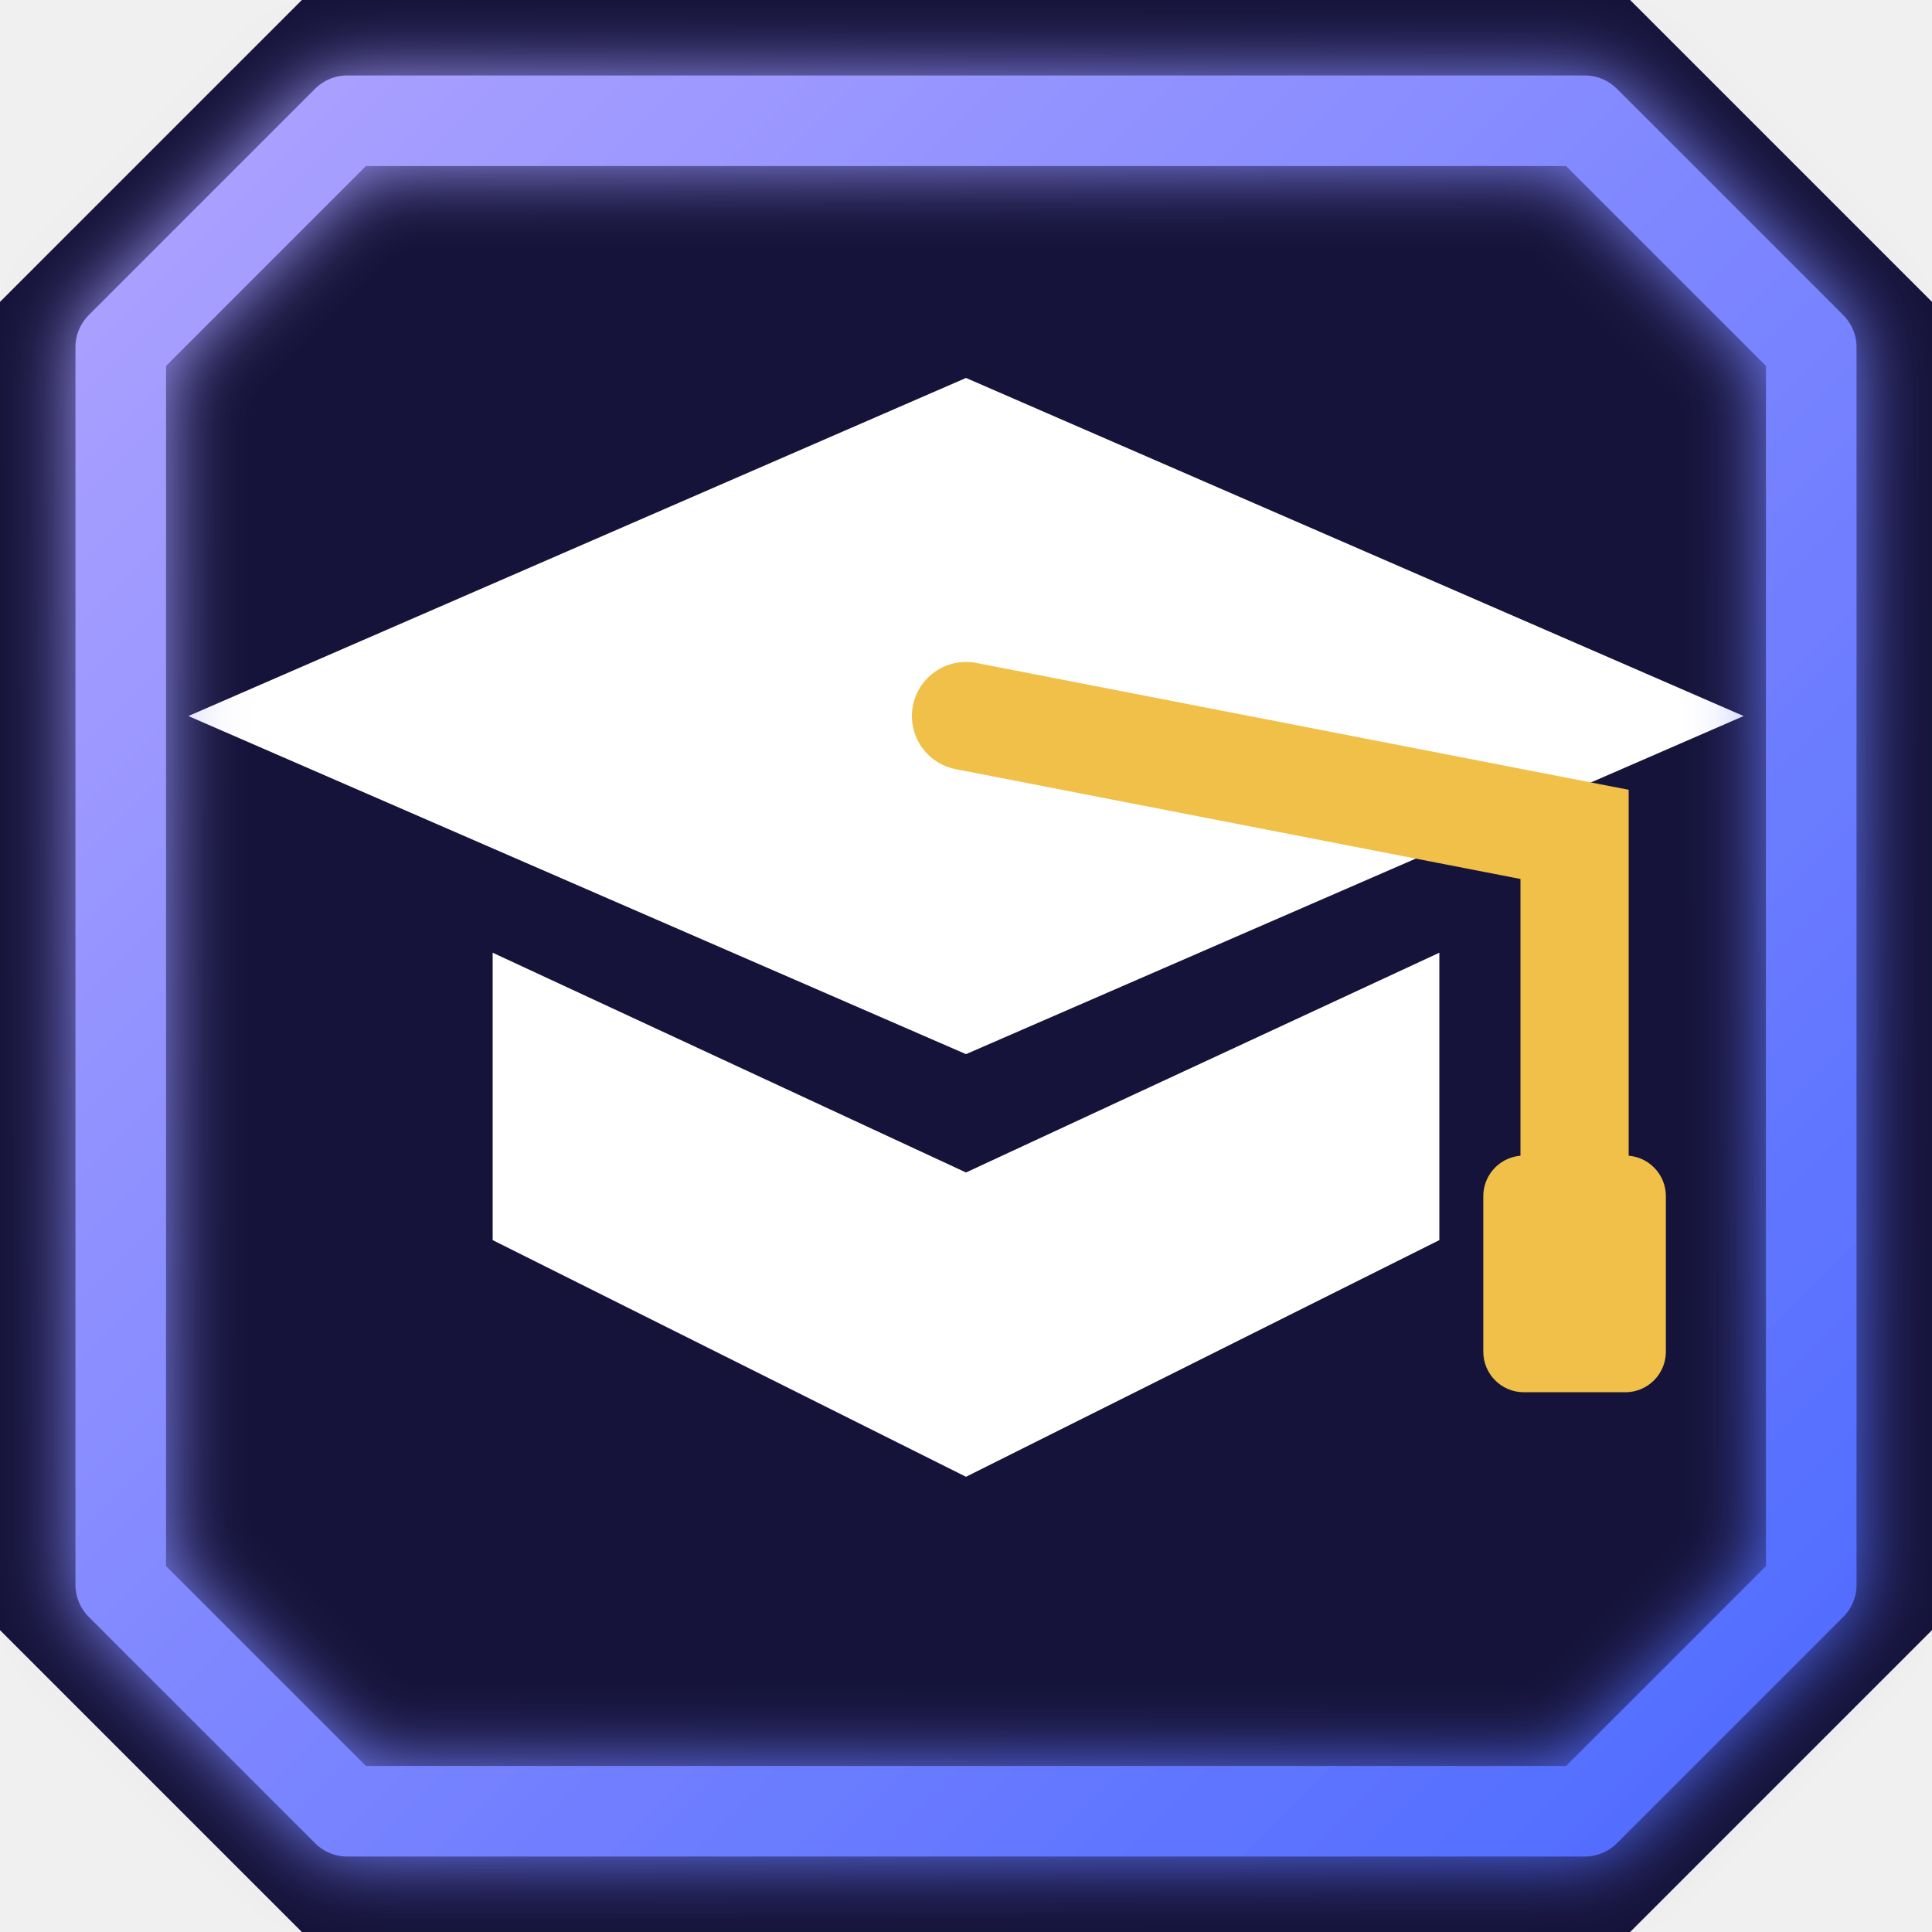
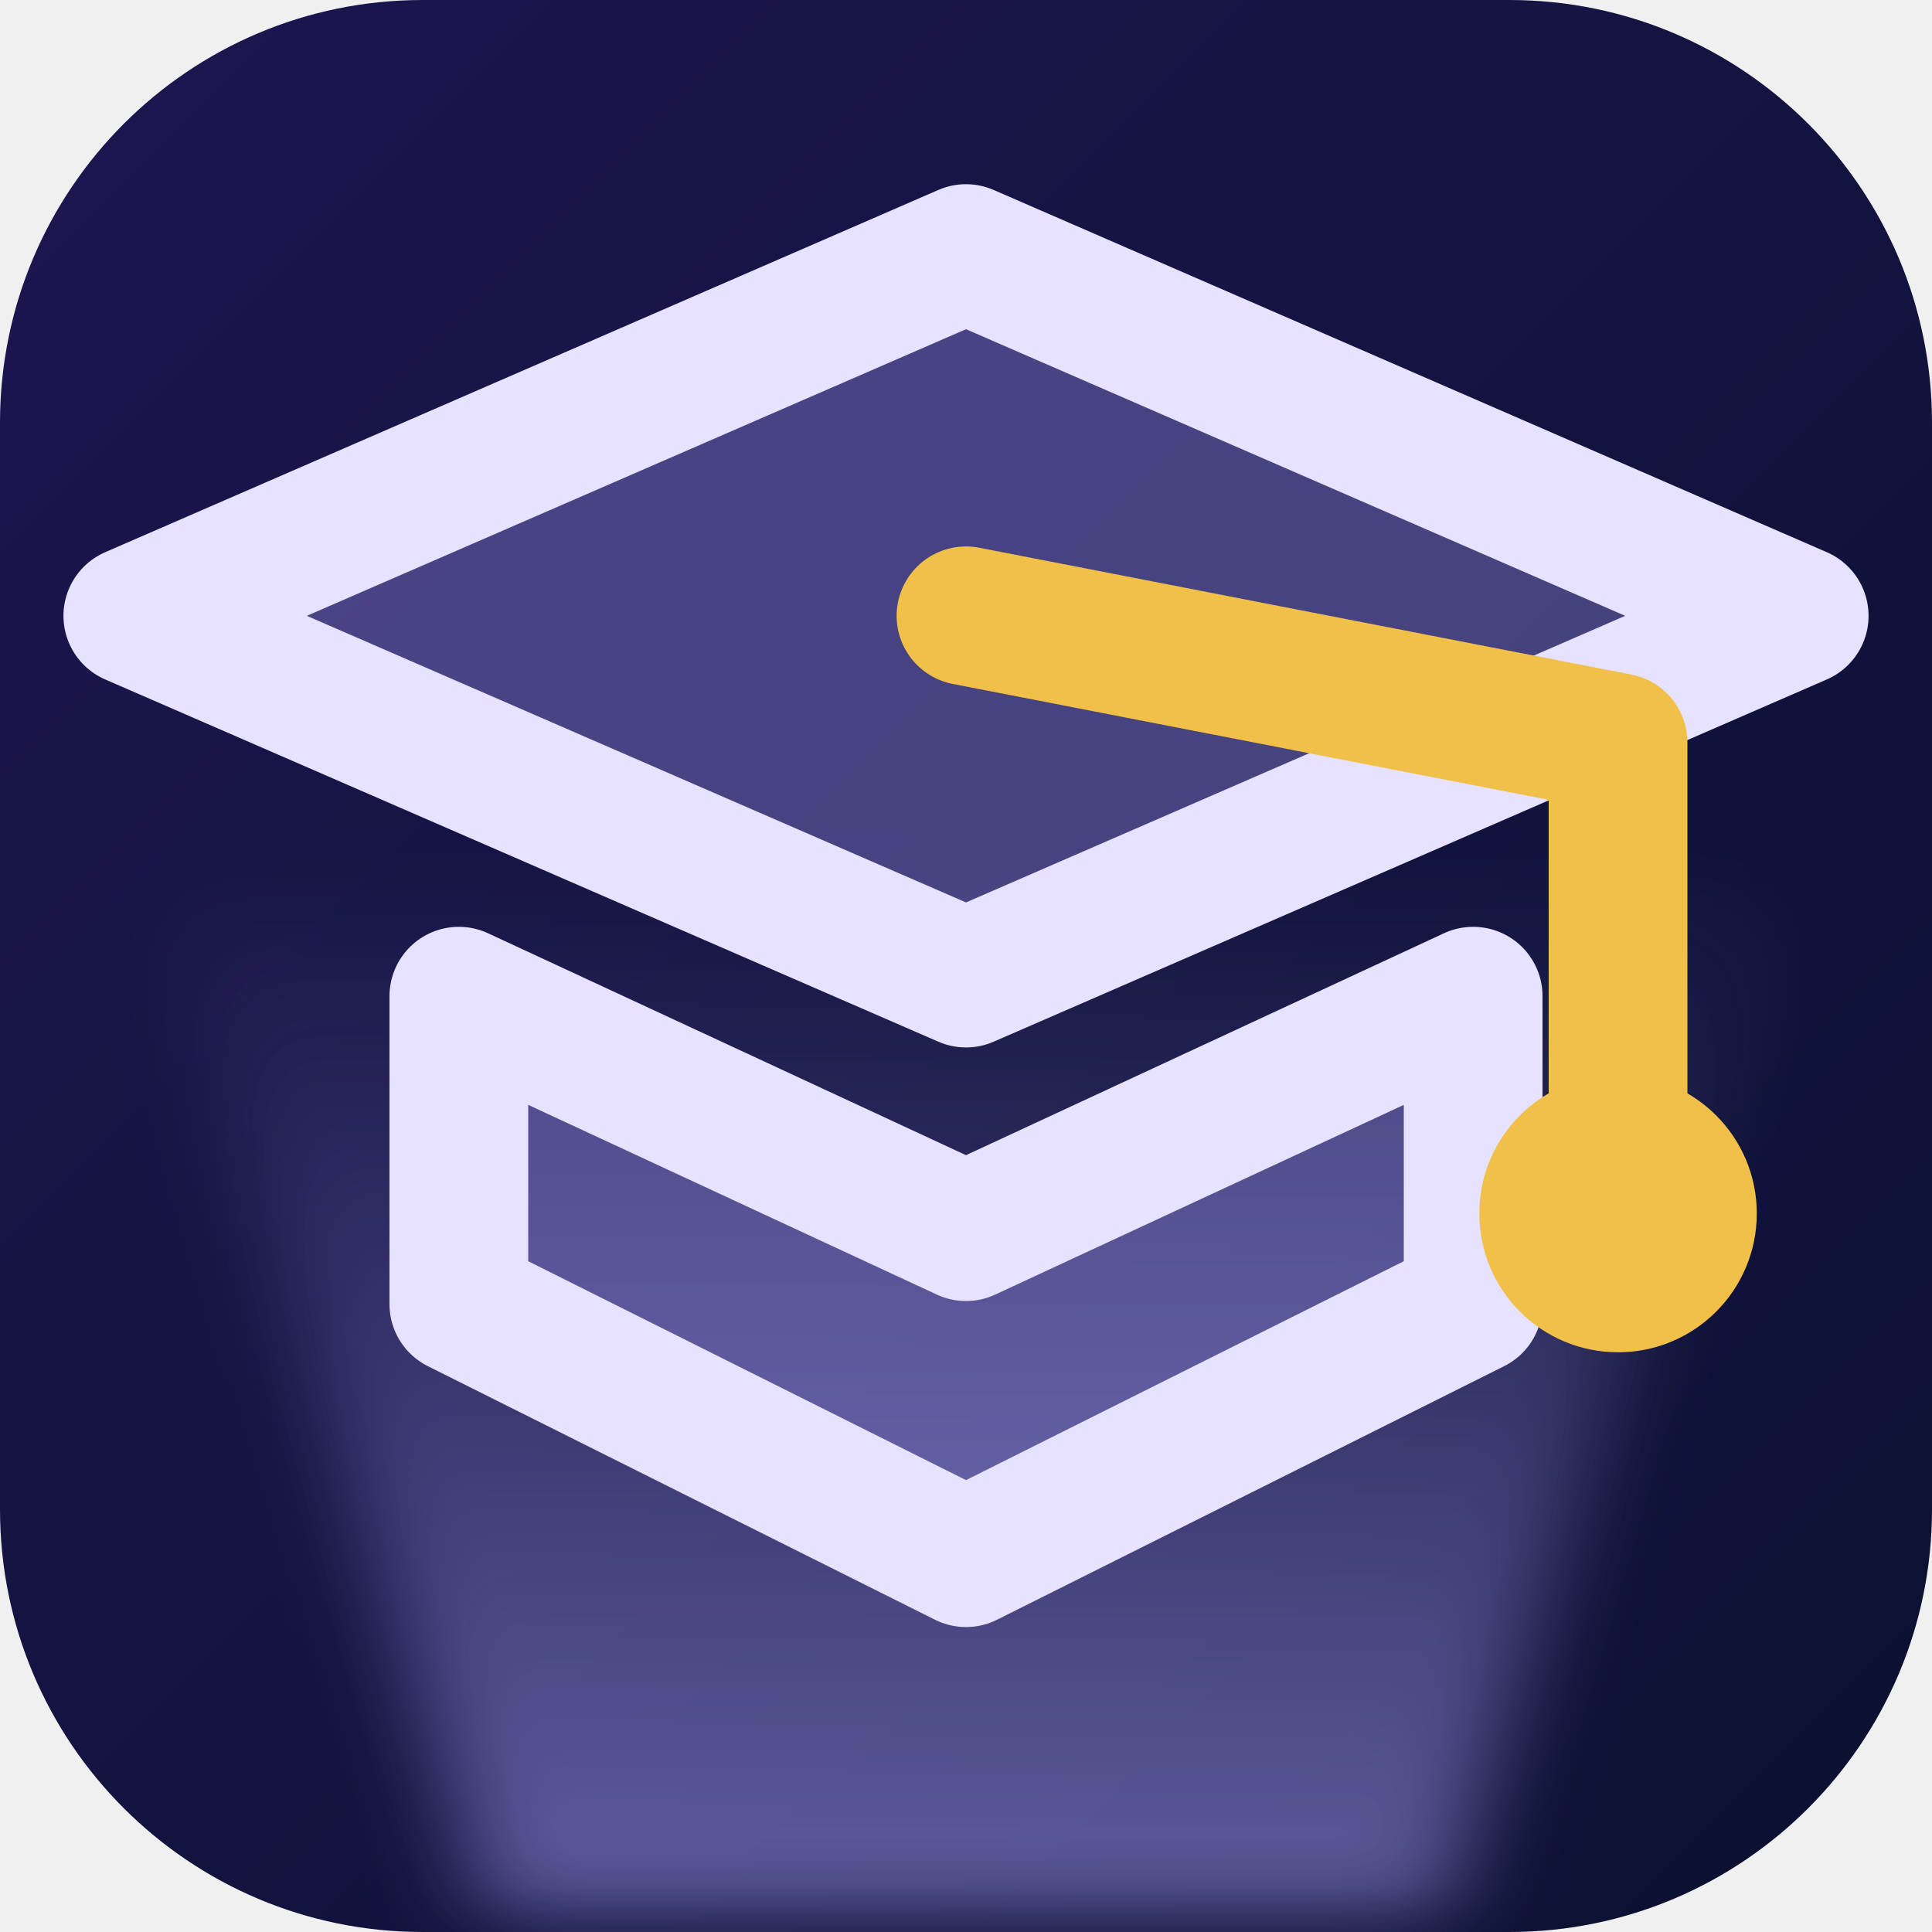
<svg xmlns="http://www.w3.org/2000/svg" viewBox="0 0 64 64">
  <defs>
-     <linearGradient id="ng" x1="0" y1="0" x2="1" y2="1">
-       <stop offset="0" stop-color="#ADA2FF" />
-       <stop offset="1" stop-color="#4E6BFF" />
+     <linearGradient id="bg" x1="0" y1="0" x2="1" y2="1">
+       <stop offset="0" stop-color="#1C1650" />
+       <stop offset="1" stop-color="#0B1030" />
    </linearGradient>
-     <filter id="g" x="-10%" y="-10%" width="120%" height="120%">
-       <feGaussianBlur stdDeviation="1.2" result="b" />
+     <radialGradient id="glow" cx=".5" cy=".5" r=".5">
+       <stop offset="0" stop-color="#7B6CFF" stop-opacity=".55" />
+       <stop offset="1" stop-color="#7B6CFF" stop-opacity="0" />
+     </radialGradient>
+     <linearGradient id="holo" x1="0" y1="0" x2="0" y2="1">
+       <stop offset="0" stop-color="#ADA2FF" stop-opacity=".45" />
+       <stop offset="1" stop-color="#ADA2FF" stop-opacity=".12" />
+     </linearGradient>
+     <linearGradient id="beam" x1="0" y1="1" x2="0" y2="0">
+       <stop offset="0" stop-color="#ADA2FF" stop-opacity=".55" />
+       <stop offset="1" stop-color="#ADA2FF" stop-opacity="0" />
+     </linearGradient>
+     <pattern id="scan" width="4" height="3.2" patternUnits="userSpaceOnUse">
+       <rect width="4" height="1.2" fill="#E6E2FF" opacity=".35" />
+     </pattern>
+     <filter id="neon" x="-20%" y="-20%" width="140%" height="140%">
+       <feGaussianBlur stdDeviation="1.6" result="b" />
      <feMerge>
        <feMergeNode in="b" />
        <feMergeNode in="SourceGraphic" />
      </feMerge>
    </filter>
+     <filter id="soft" x="-20%" y="-20%" width="140%" height="140%">
+       <feGaussianBlur stdDeviation="1.6" />
+     </filter>
  </defs>
-   <path d="M10 0h44l10 10v44l-10 10H10L0 54V10z" fill="#16133A" />
-   <g transform="translate(32 31) scale(1.12) translate(-32 -30)">
-     <path d="M32 13.5 55 23.5 32 33.5 9 23.5zM18 30.5V39l14 7 14-7v-8.5L32 37z" fill="#FFFFFF" />
-     <path d="M32 23.5 50 27v10" fill="none" stroke="#F0C048" stroke-width="3.2" stroke-linecap="round" />
-     <rect x="47.3" y="36.5" width="5.4" height="7" rx="1.2" fill="#F0C048" />
+   <rect width="64" height="64" rx="14" fill="url(#bg)" />
+   <path d="M17 66 5 29h54L47 66z" fill="url(#beam)" filter="url(#soft)" />
+   <g transform="translate(32 30) scale(1.2) translate(-32 -31.5)">
+     <path d="M32 13.5 55 23.5 32 33.5 9 23.5zM18 34V42.5l14 7 14-7V34L32 40.5z" fill="#ADA2FF55" stroke="#E6E2FF" stroke-width="3.83" stroke-linejoin="round" />
+     <path d="M32 23.5 50 27v10" fill="none" stroke="#F0C048" stroke-width="3.83" stroke-linecap="round" stroke-linejoin="round" />
+     <circle cx="50" cy="40" r="3.83" fill="#F0C048" />
  </g>
-   <path d="M11.5 4h41L60 11.5v41L52.5 60h-41L4 52.5v-41z" fill="none" stroke="url(#ng)" stroke-width="3" stroke-linejoin="round" filter="url(#g)" />
</svg>
